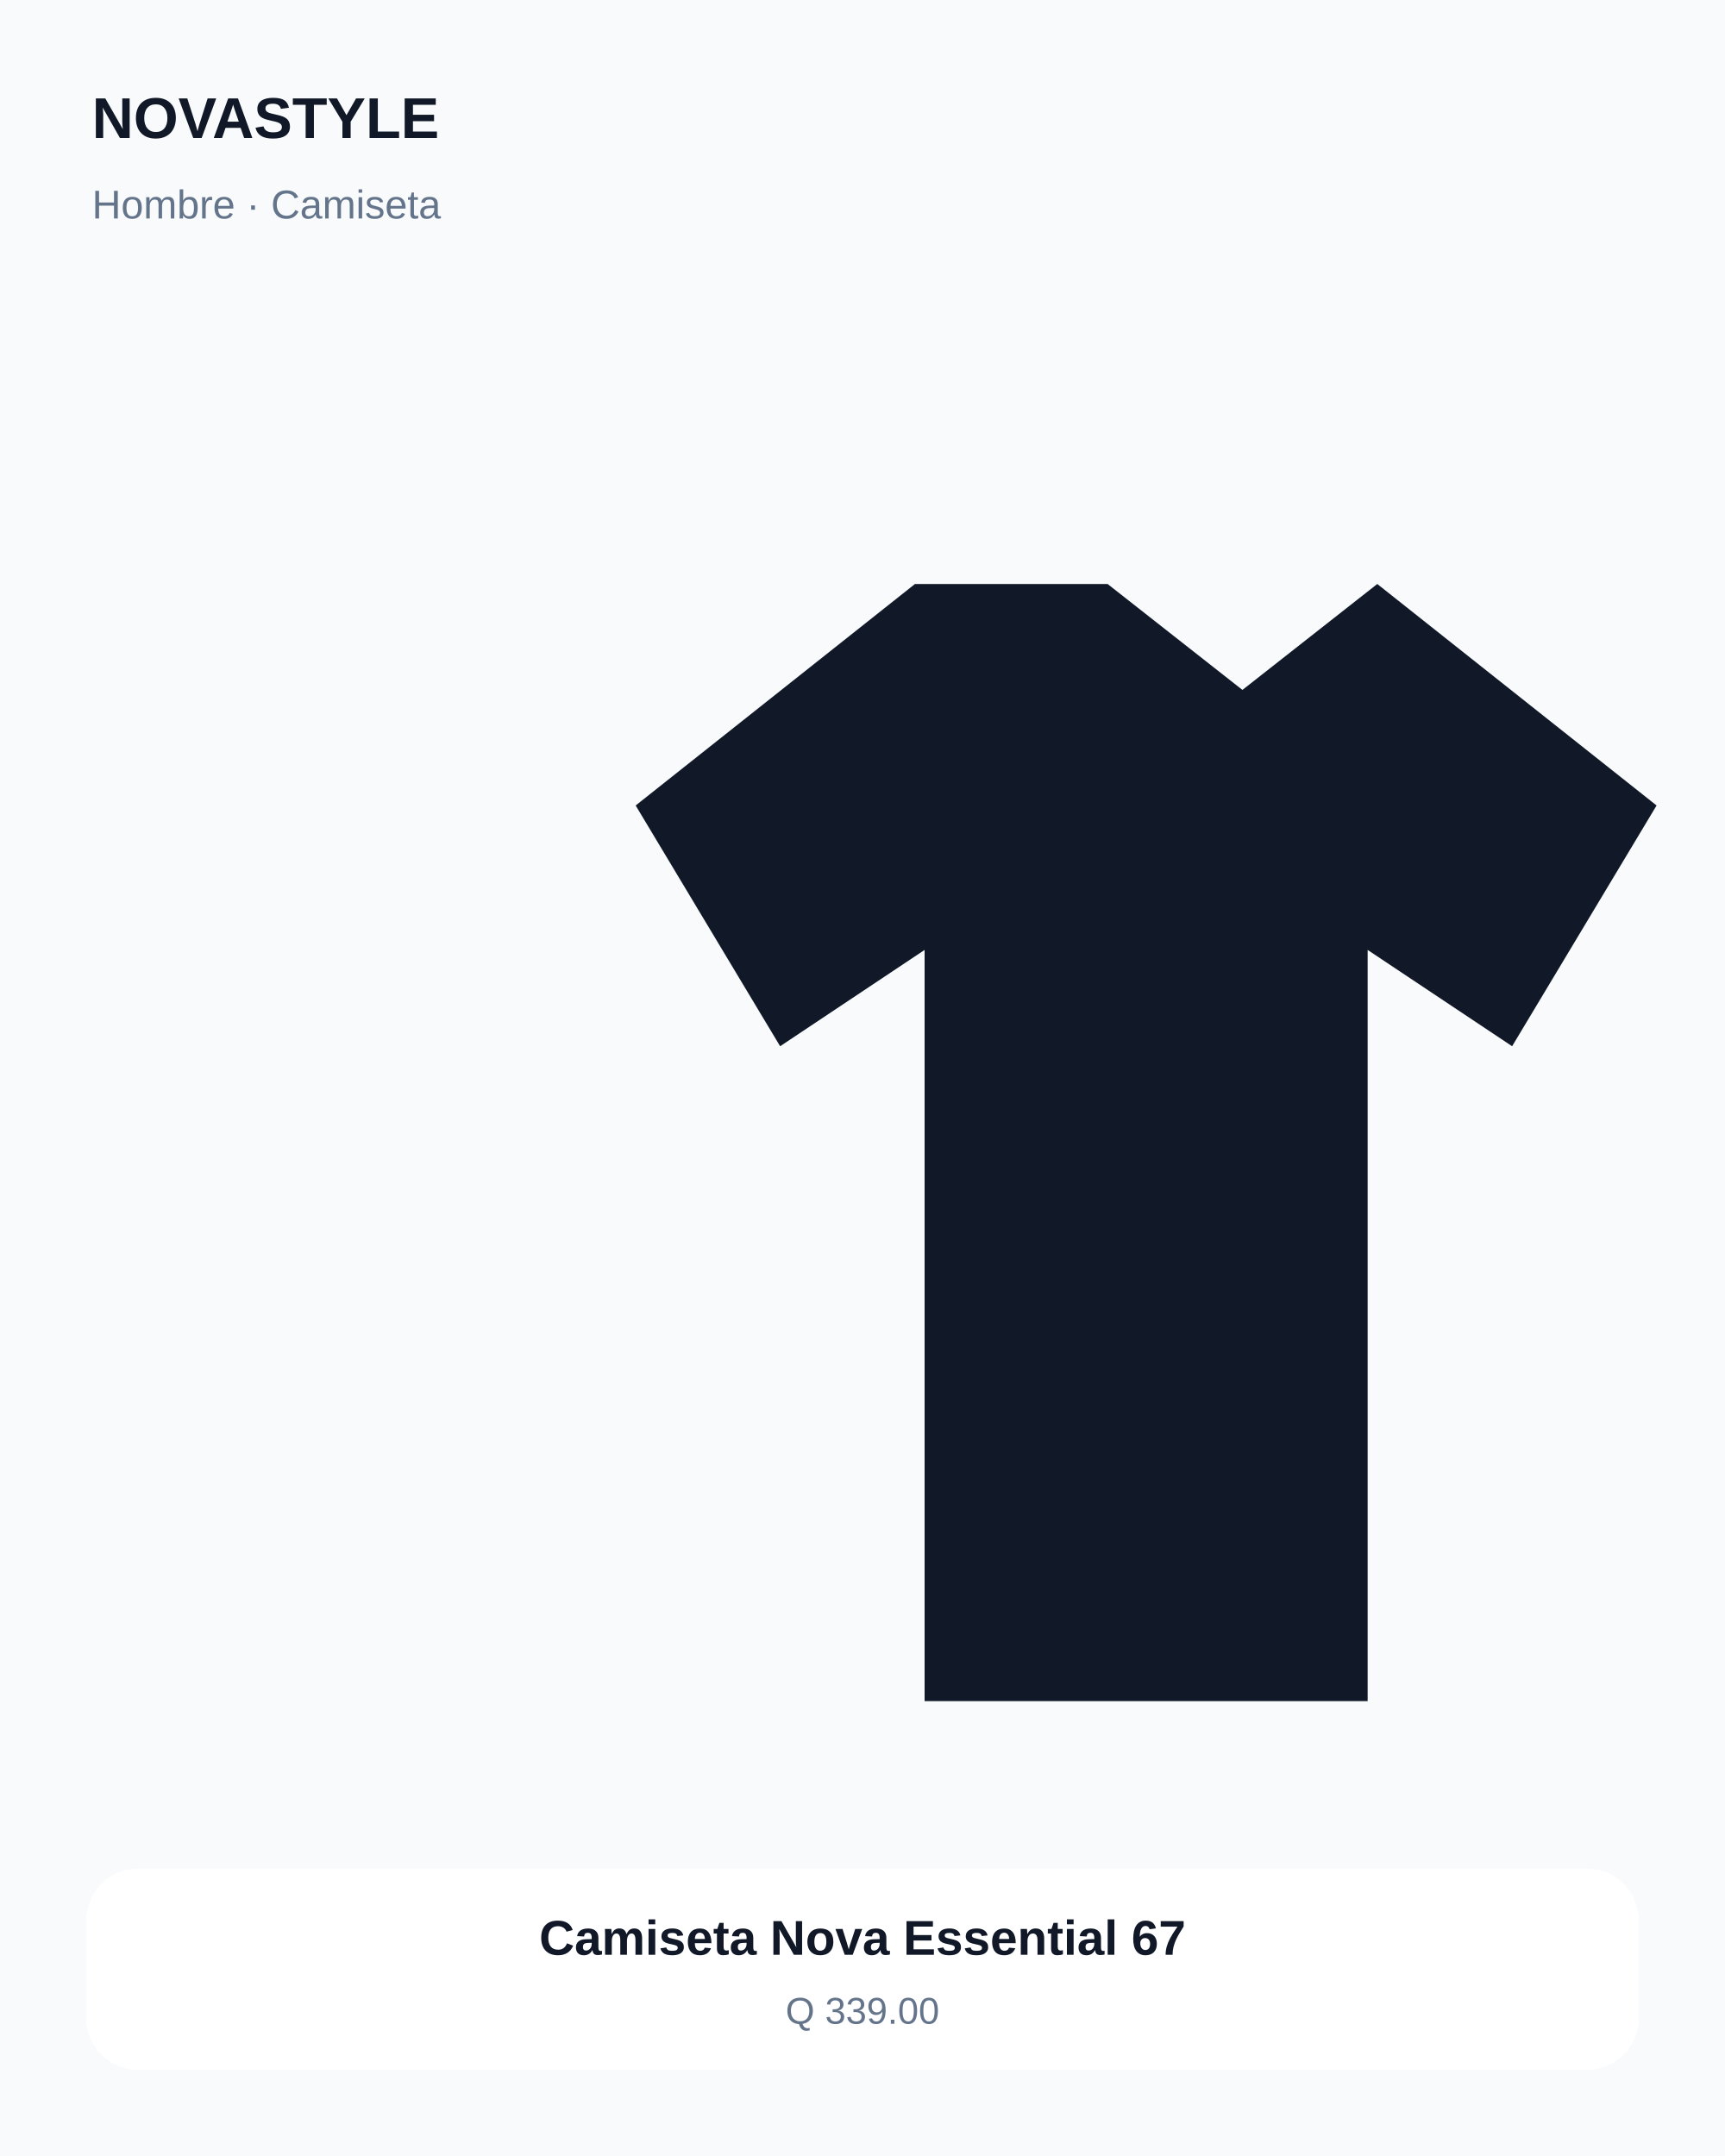
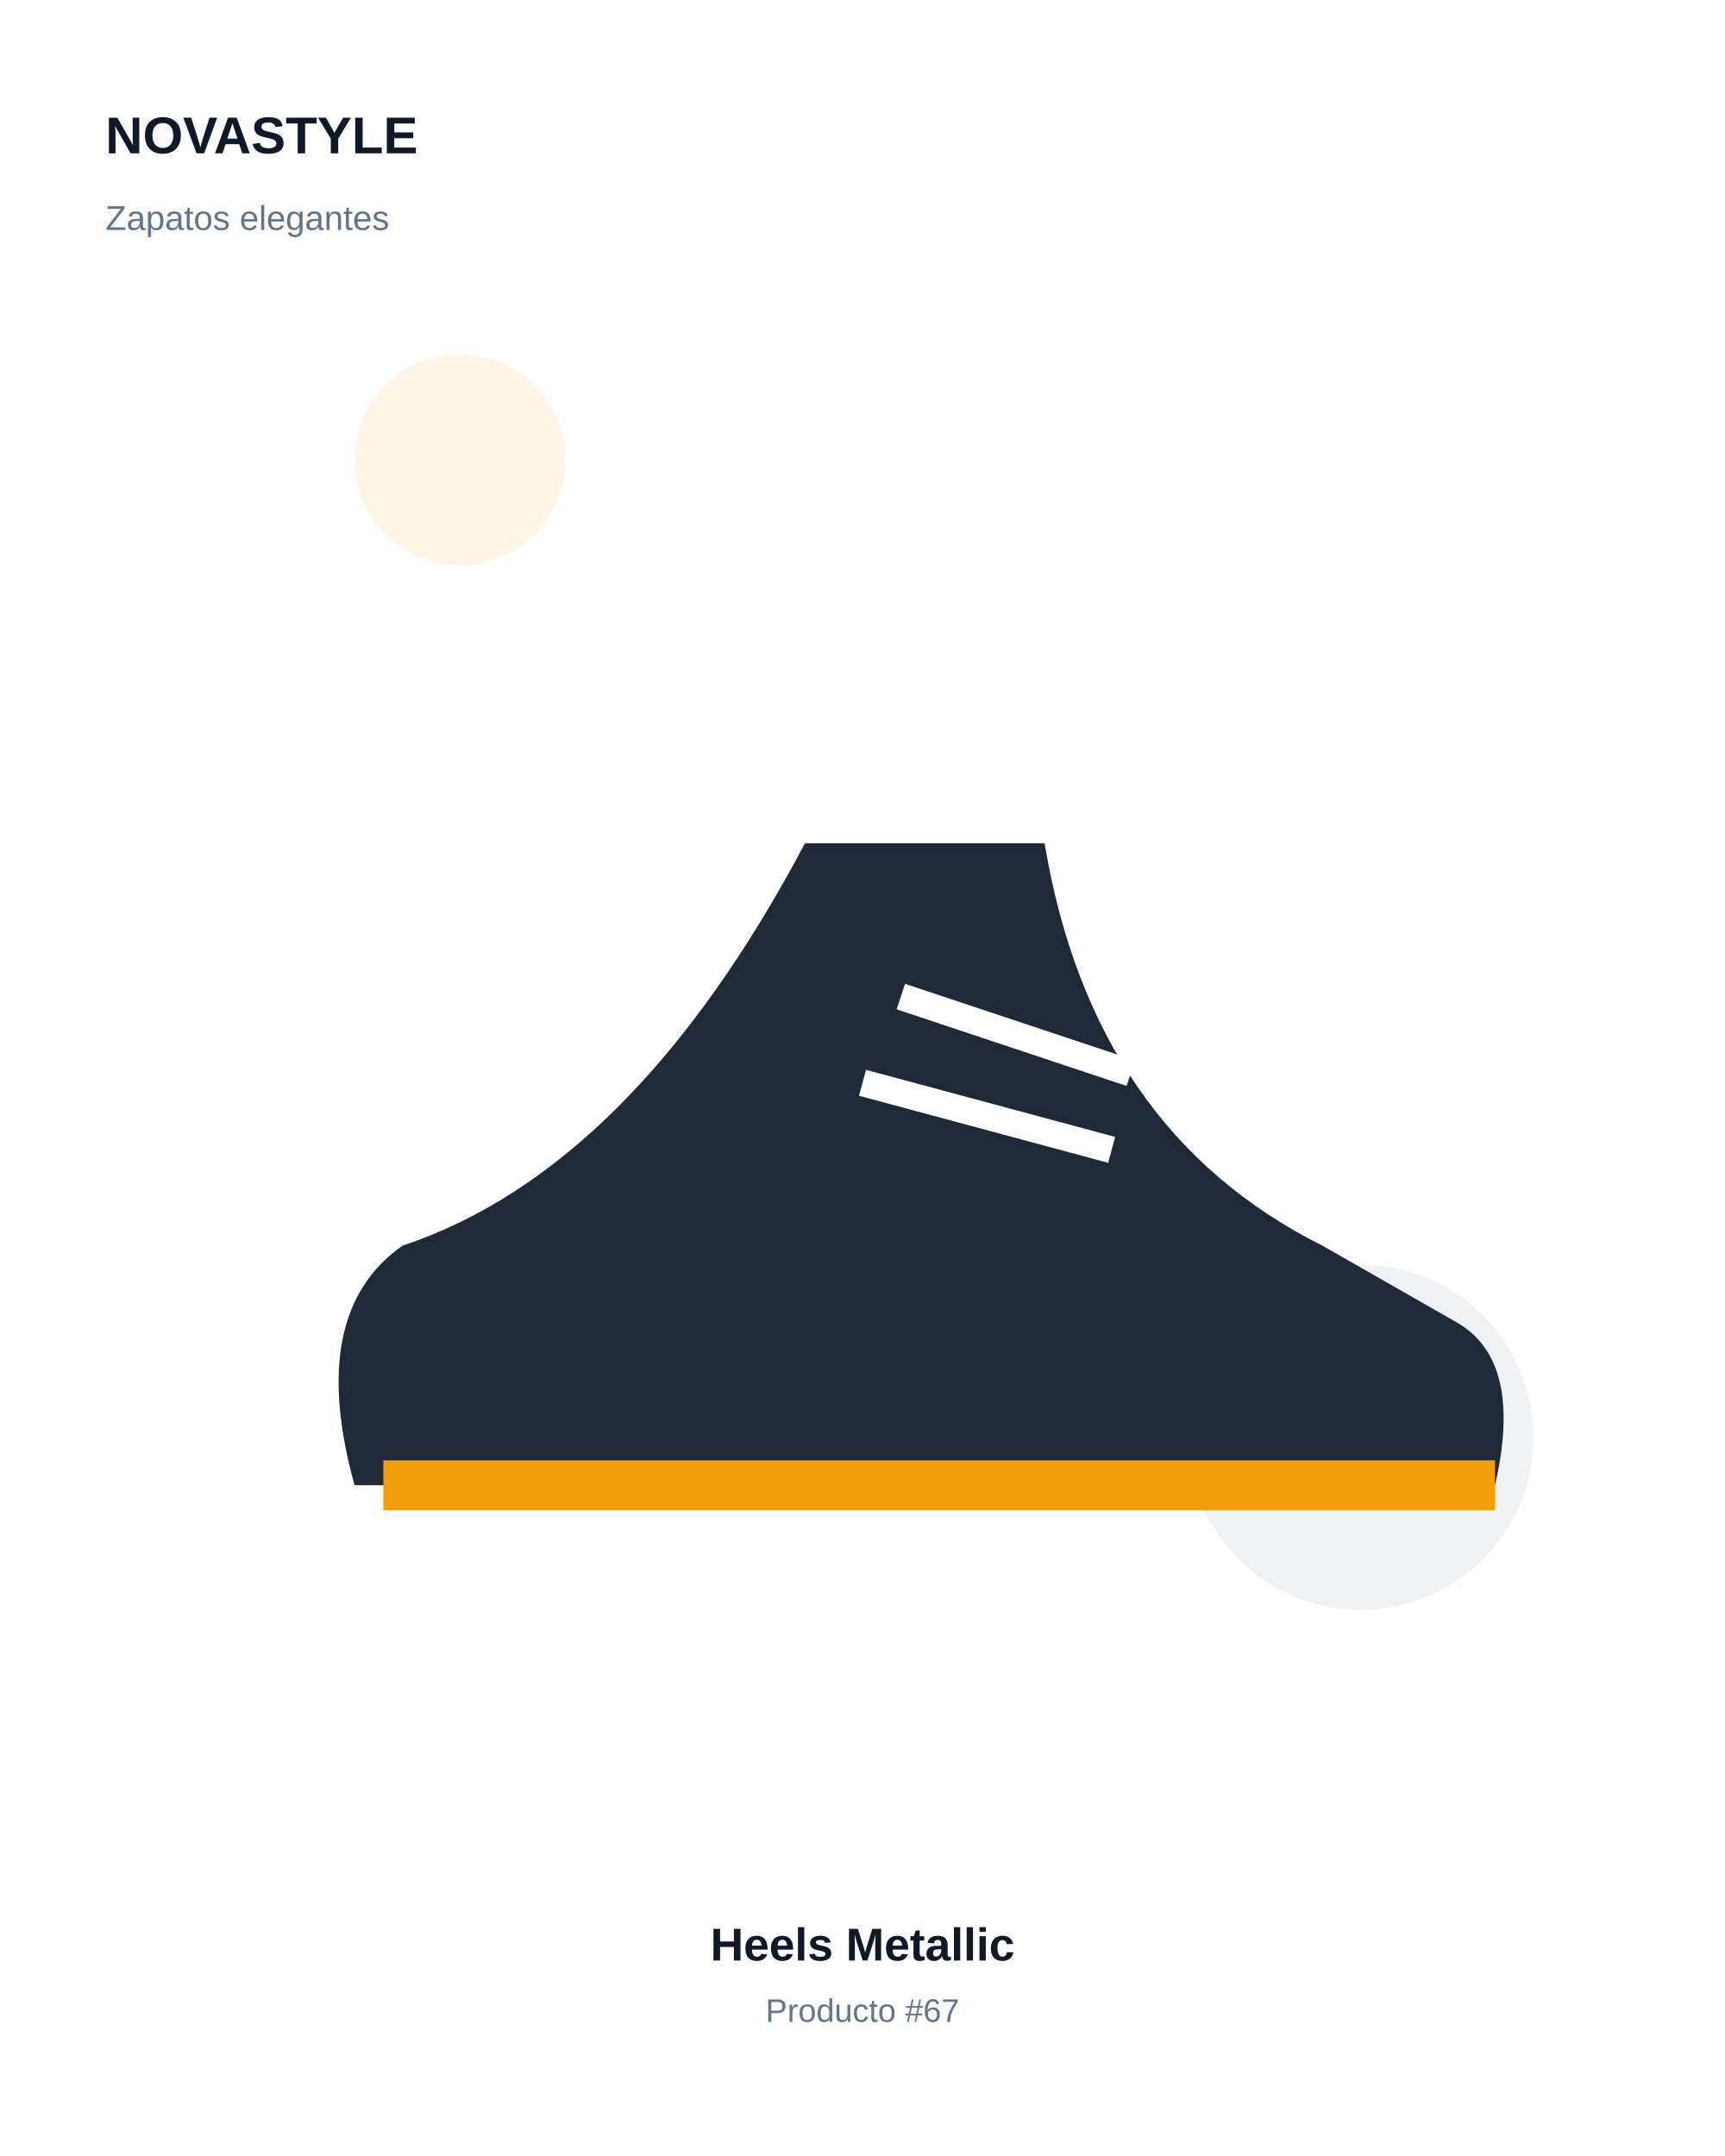
- <svg xmlns="http://www.w3.org/2000/svg" width="600" height="750" viewBox="0 0 600 750">
-   <rect width="600" height="750" fill="#f8fafc" />
-   <text x="32" y="48" font-family="Arial,sans-serif" font-size="20" font-weight="700" fill="#111827">NOVASTYLE</text>
-   <text x="32" y="76" font-family="Arial,sans-serif" font-size="14" fill="#64748b">Hombre · Camiseta</text>
-   <g transform="translate(0,-95) scale(.67) translate(145,145)">
-     <path d="M330 300l-145 115 75 125 75-50v390h230V490l75 50 75-125-145-115-70 55-70-55z" fill="#111827" />
-   </g>
-   <rect x="30" y="650" width="540" height="70" rx="18" fill="white" />
-   <text x="300" y="680" text-anchor="middle" font-family="Arial,sans-serif" font-size="17" font-weight="700" fill="#111827">Camiseta Nova Essential 67</text>
-   <text x="300" y="704" text-anchor="middle" font-family="Arial,sans-serif" font-size="13" fill="#64748b">Q 339.00</text>
+ <svg xmlns="http://www.w3.org/2000/svg" width="900" height="1125" viewBox="0 0 900 1125">
+   <rect width="900" height="1125" fill="#ffffff" />
+   <circle cx="240" cy="240" r="55" fill="#f59e0b" opacity=".10" />
+   <circle cx="710" cy="750" r="90" fill="#1f2937" opacity=".07" />
+   <text x="55" y="80" font-family="Arial,sans-serif" font-size="27" font-weight="700" fill="#111827">NOVASTYLE</text>
+   <text x="55" y="120" font-family="Arial,sans-serif" font-size="18" fill="#64748b">Zapatos elegantes</text>
+   <path d="M210 650q120-40 210-210h125q25 150 145 210l70 40q35 20 20 85H185q-25-90 25-125z" fill="#1f2937" />
+   <path d="M200 775h580" stroke="#f59e0b" stroke-width="26" />
+   <path d="M470 520l120 40M450 565l130 35" stroke="white" stroke-width="14" />
+   <rect x="70" y="980" width="760" height="95" rx="24" fill="white" opacity=".94" />
+   <text x="450" y="1023" text-anchor="middle" font-family="Arial,sans-serif" font-size="24" font-weight="700" fill="#111827">Heels Metallic</text>
+   <text x="450" y="1055" text-anchor="middle" font-family="Arial,sans-serif" font-size="17" fill="#64748b">Producto #67</text>
</svg>
